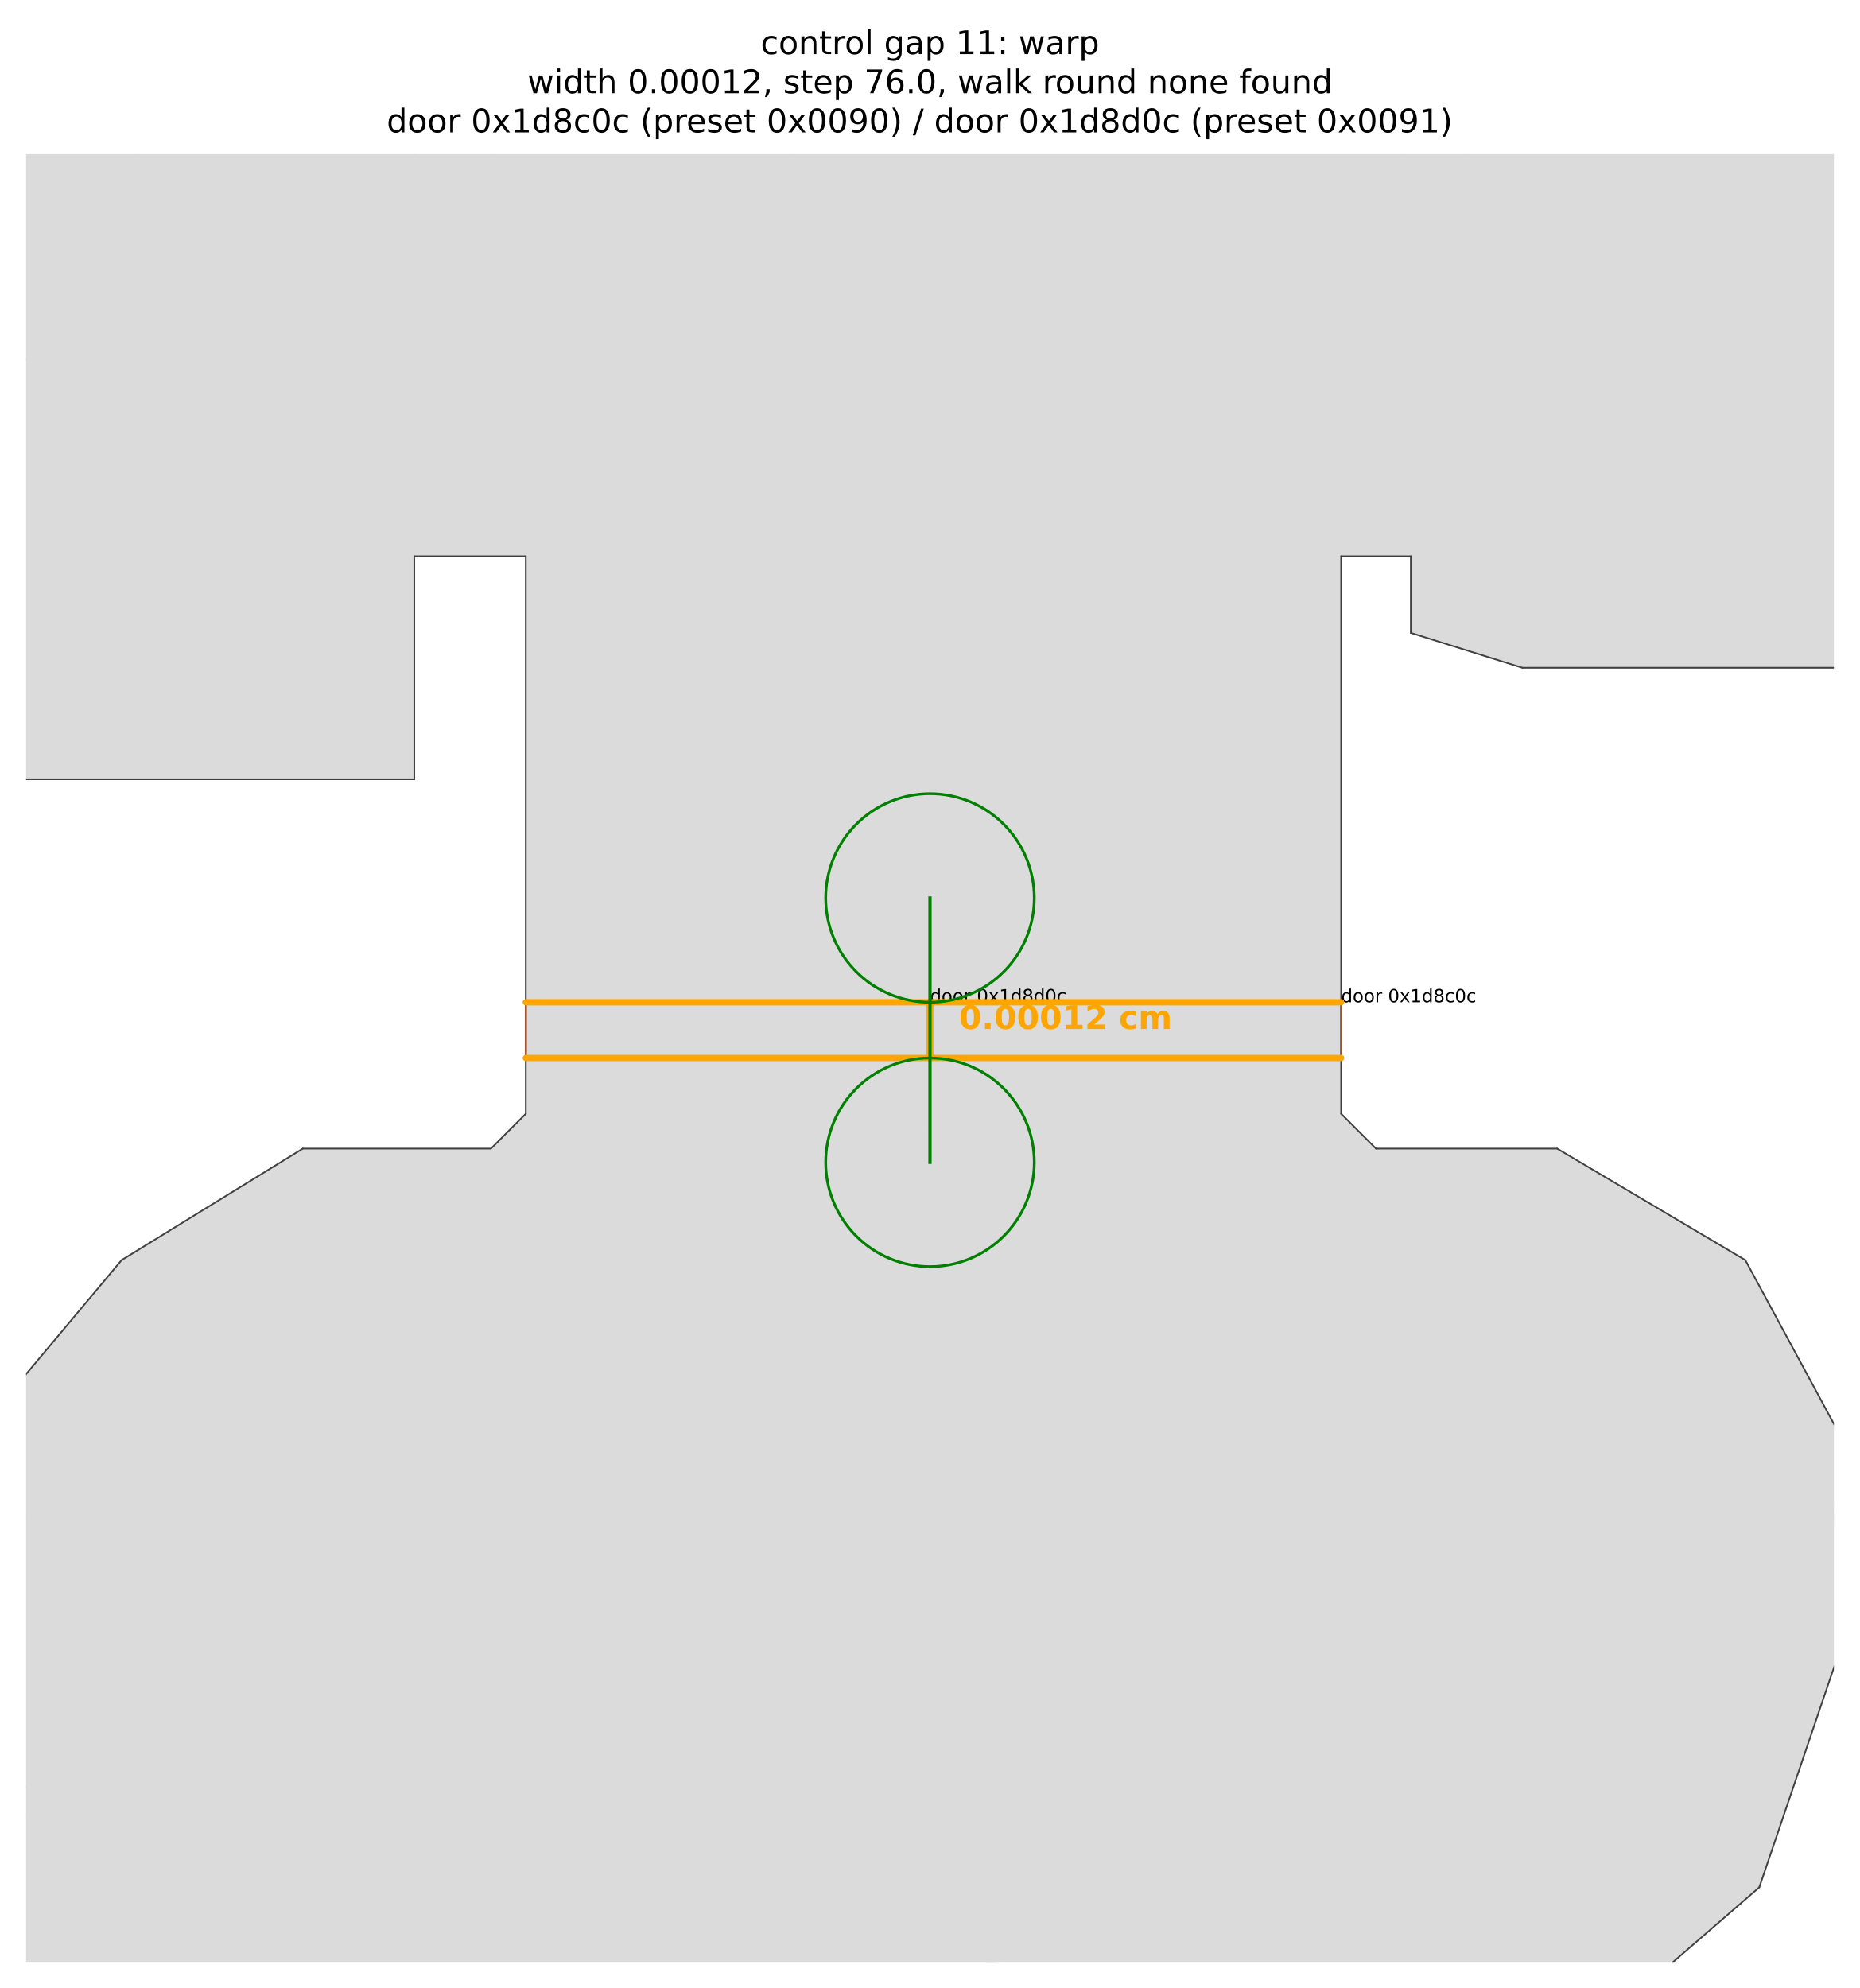
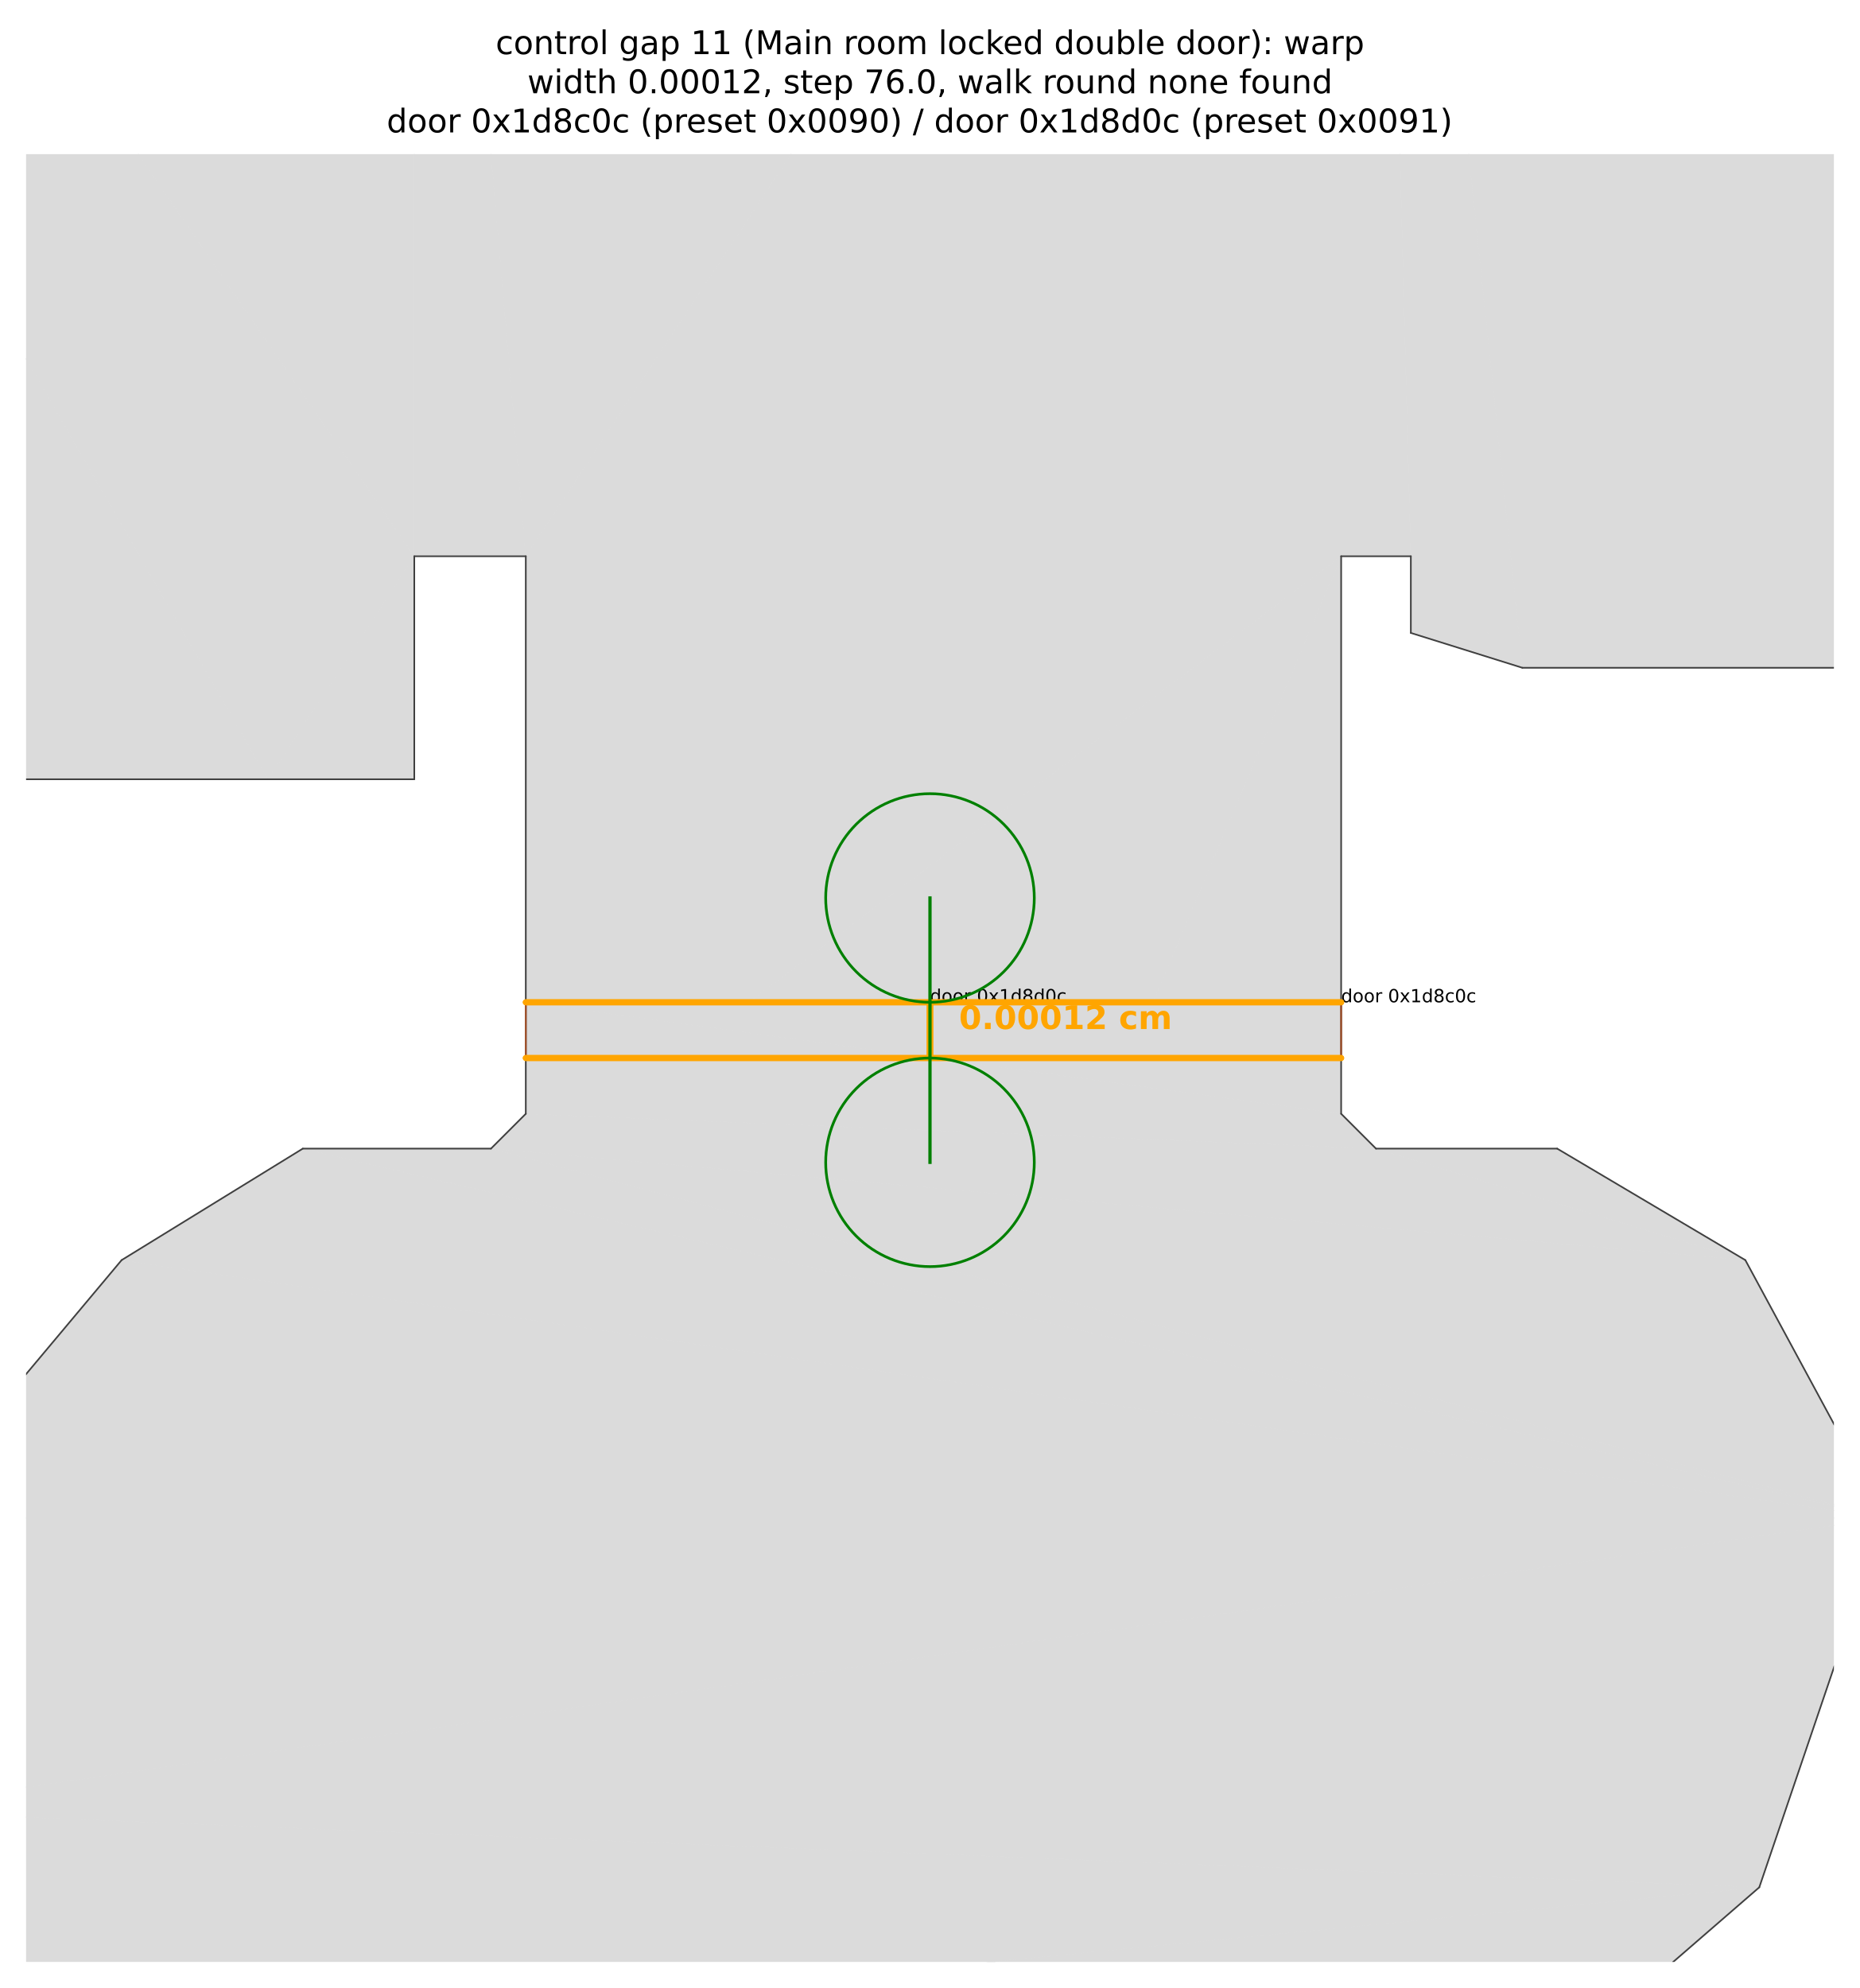
<svg xmlns="http://www.w3.org/2000/svg" width="513.36pt" height="548.704pt" viewBox="0 0 513.36 548.704" version="1.1">
  <style>path { vector-effect: non-scaling-stroke; }</style>
  <defs>
    <style type="text/css">*{stroke-linejoin: round; stroke-linecap: butt}</style>
  </defs>
  <g id="figure_1">
    <g id="patch_1">
      <path d="M 0 548.704  L 513.36 548.704  L 513.36 0  L 0 0  z " style="fill: #ffffff" />
    </g>
    <g id="axes_1">
      <g id="patch_2">
        <path d="M 520.191 418.971  L 135.503 317.029  L 83.57 317.029  z " clip-path="url(#pb5d509a0ce)" style="fill: #dbdbdb; stroke: #dbdbdb; stroke-width: 0.3; stroke-linejoin: miter" />
      </g>
      <g id="patch_3">
        <path d="M 481.723 347.804  L 429.79 317.029  L 379.78 317.029  z " clip-path="url(#pb5d509a0ce)" style="fill: #dbdbdb; stroke: #dbdbdb; stroke-width: 0.3; stroke-linejoin: miter" />
      </g>
      <g id="patch_4">
        <path d="M 485.569 520.914  L -29.913 570.923  L 427.866 570.923  z " clip-path="url(#pb5d509a0ce)" style="fill: #dbdbdb; stroke: #dbdbdb; stroke-width: 0.3; stroke-linejoin: miter" />
      </g>
      <g id="patch_5">
        <path d="M 379.78 -202.3  L 602.899 184.312  L 725.999 -59.965  z " clip-path="url(#pb5d509a0ce)" style="fill: #dbdbdb; stroke: #dbdbdb; stroke-width: 0.3; stroke-linejoin: miter" />
      </g>
      <g id="patch_6">
        <path d="M -353.051 -527.361  L 114.345 153.537  L 114.345 -202.3  L 114.345 -467.734  L 114.345 -527.361  z " clip-path="url(#pb5d509a0ce)" style="fill: #dbdbdb; stroke: #dbdbdb; stroke-width: 0.3; stroke-linejoin: miter" />
      </g>
      <g id="patch_7">
        <path d="M 370.163 307.412  L 370.163 276.637  L 318.23 276.637  L 206.671 276.637  L 145.12 276.637  z " clip-path="url(#pb5d509a0ce)" style="fill: #dbdbdb; stroke: #dbdbdb; stroke-width: 0.3; stroke-linejoin: miter" />
      </g>
      <g id="patch_8">
        <path d="M 379.78 -202.3  L 420.172 184.312  L 602.899 184.312  z " clip-path="url(#pb5d509a0ce)" style="fill: #dbdbdb; stroke: #dbdbdb; stroke-width: 0.3; stroke-linejoin: miter" />
      </g>
      <g id="patch_9">
        <path d="M 318.23 276.637  L 370.163 276.637  L 370.163 153.537  z " clip-path="url(#pb5d509a0ce)" style="fill: #dbdbdb; stroke: #dbdbdb; stroke-width: 0.3; stroke-linejoin: miter" />
      </g>
      <g id="patch_10">
        <path d="M 481.723 347.804  L 379.78 317.029  L 135.503 317.029  z " clip-path="url(#pb5d509a0ce)" style="fill: #dbdbdb; stroke: #dbdbdb; stroke-width: 0.3; stroke-linejoin: miter" />
      </g>
      <g id="patch_11">
        <path d="M 520.191 418.971  L 33.561 347.804  L -26.066 418.971  z " clip-path="url(#pb5d509a0ce)" style="fill: #dbdbdb; stroke: #dbdbdb; stroke-width: 0.3; stroke-linejoin: miter" />
      </g>
      <g id="patch_12">
        <path d="M 485.569 520.914  L -37.606 499.756  L -29.913 570.923  z " clip-path="url(#pb5d509a0ce)" style="fill: #dbdbdb; stroke: #dbdbdb; stroke-width: 0.3; stroke-linejoin: miter" />
      </g>
      <g id="patch_13">
        <path d="M 379.78 -202.3  L 389.397 153.537  L 420.172 184.312  z " clip-path="url(#pb5d509a0ce)" style="fill: #dbdbdb; stroke: #dbdbdb; stroke-width: 0.3; stroke-linejoin: miter" />
      </g>
      <g id="patch_14">
        <path d="M 370.163 153.537  L 206.671 276.637  L 318.23 276.637  z " clip-path="url(#pb5d509a0ce)" style="fill: #dbdbdb; stroke: #dbdbdb; stroke-width: 0.3; stroke-linejoin: miter" />
      </g>
      <g id="patch_15">
        <path d="M -353.051 -527.361  L 73.953 215.087  L 114.345 153.537  z " clip-path="url(#pb5d509a0ce)" style="fill: #dbdbdb; stroke: #dbdbdb; stroke-width: 0.3; stroke-linejoin: miter" />
      </g>
      <g id="patch_16">
        <path d="M 379.78 317.029  L 145.12 307.412  L 135.503 317.029  z " clip-path="url(#pb5d509a0ce)" style="fill: #dbdbdb; stroke: #dbdbdb; stroke-width: 0.3; stroke-linejoin: miter" />
      </g>
      <g id="patch_17">
        <path d="M 520.191 418.971  L 481.723 347.804  L 135.503 317.029  z " clip-path="url(#pb5d509a0ce)" style="fill: #dbdbdb; stroke: #dbdbdb; stroke-width: 0.3; stroke-linejoin: miter" />
      </g>
      <g id="patch_18">
        <path d="M 520.191 418.971  L -37.606 499.756  L 485.569 520.914  z " clip-path="url(#pb5d509a0ce)" style="fill: #dbdbdb; stroke: #dbdbdb; stroke-width: 0.3; stroke-linejoin: miter" />
      </g>
      <g id="patch_19">
        <path d="M 114.345 -202.3  L 145.12 153.537  L 379.78 -202.3  z " clip-path="url(#pb5d509a0ce)" style="fill: #dbdbdb; stroke: #dbdbdb; stroke-width: 0.3; stroke-linejoin: miter" />
      </g>
      <g id="patch_20">
        <path d="M 389.397 153.537  L 389.397 174.695  L 420.172 184.312  z " clip-path="url(#pb5d509a0ce)" style="fill: #dbdbdb; stroke: #dbdbdb; stroke-width: 0.3; stroke-linejoin: miter" />
      </g>
      <g id="patch_21">
        <path d="M 370.163 153.537  L 145.12 153.537  L 206.671 276.637  z " clip-path="url(#pb5d509a0ce)" style="fill: #dbdbdb; stroke: #dbdbdb; stroke-width: 0.3; stroke-linejoin: miter" />
      </g>
      <g id="patch_22">
        <path d="M 114.345 215.087  L 114.345 153.537  L 73.953 215.087  z " clip-path="url(#pb5d509a0ce)" style="fill: #dbdbdb; stroke: #dbdbdb; stroke-width: 0.3; stroke-linejoin: miter" />
      </g>
      <g id="patch_23">
        <path d="M 379.78 317.029  L 370.163 307.412  L 145.12 307.412  z " clip-path="url(#pb5d509a0ce)" style="fill: #dbdbdb; stroke: #dbdbdb; stroke-width: 0.3; stroke-linejoin: miter" />
      </g>
      <g id="patch_24">
        <path d="M 520.191 418.971  L 83.57 317.029  L 33.561 347.804  z " clip-path="url(#pb5d509a0ce)" style="fill: #dbdbdb; stroke: #dbdbdb; stroke-width: 0.3; stroke-linejoin: miter" />
      </g>
      <g id="patch_25">
        <path d="M 520.191 418.971  L -26.066 418.971  L -37.606 499.756  z " clip-path="url(#pb5d509a0ce)" style="fill: #dbdbdb; stroke: #dbdbdb; stroke-width: 0.3; stroke-linejoin: miter" />
      </g>
      <g id="patch_26">
        <path d="M 114.345 -202.3  L 114.345 153.537  L 145.12 153.537  z " clip-path="url(#pb5d509a0ce)" style="fill: #dbdbdb; stroke: #dbdbdb; stroke-width: 0.3; stroke-linejoin: miter" />
      </g>
      <g id="patch_27">
        <path d="M -353.051 -527.361  L -241.491 215.087  L 73.953 215.087  z " clip-path="url(#pb5d509a0ce)" style="fill: #dbdbdb; stroke: #dbdbdb; stroke-width: 0.3; stroke-linejoin: miter" />
      </g>
      <g id="patch_28">
        <path d="M 370.163 307.412  L 145.12 276.637  L 145.12 307.412  z " clip-path="url(#pb5d509a0ce)" style="fill: #dbdbdb; stroke: #dbdbdb; stroke-width: 0.3; stroke-linejoin: miter" />
      </g>
      <g id="patch_29">
        <path d="M 379.78 -202.3  L 145.12 153.537  L 370.163 153.537  L 389.397 153.537  z " clip-path="url(#pb5d509a0ce)" style="fill: #dbdbdb; stroke: #dbdbdb; stroke-width: 0.3; stroke-linejoin: miter" />
      </g>
      <g id="patch_30">
        <path d="M 206.671 276.637  L 145.12 153.537  L 145.12 276.637  z " clip-path="url(#pb5d509a0ce)" style="fill: #dbdbdb; stroke: #dbdbdb; stroke-width: 0.3; stroke-linejoin: miter" />
      </g>
      <g id="line2d_1">
        <path d="M 135.503 317.029  L 83.57 317.029  " clip-path="url(#pb5d509a0ce)" style="fill: none; stroke: #404040; stroke-width: 0.6; stroke-linecap: round" />
      </g>
      <g id="line2d_2">
        <path d="M 481.723 347.804  L 429.79 317.029  " clip-path="url(#pb5d509a0ce)" style="fill: none; stroke: #404040; stroke-width: 0.6; stroke-linecap: round" />
      </g>
      <g id="line2d_3">
        <path d="M 429.79 317.029  L 379.78 317.029  " clip-path="url(#pb5d509a0ce)" style="fill: none; stroke: #404040; stroke-width: 0.6; stroke-linecap: round" />
      </g>
      <g id="line2d_4">
        <path d="M 452.35 549.704  L 485.569 520.914  " clip-path="url(#pb5d509a0ce)" style="fill: none; stroke: #404040; stroke-width: 0.6; stroke-linecap: round" />
      </g>
      <g id="line2d_5">
        <path clip-path="url(#pb5d509a0ce)" style="fill: none; stroke: #404040; stroke-width: 0.6; stroke-linecap: round" />
      </g>
      <g id="line2d_6">
        <path clip-path="url(#pb5d509a0ce)" style="fill: none; stroke: #404040; stroke-width: 0.6; stroke-linecap: round" />
      </g>
      <g id="line2d_7">
        <path d="M 370.163 307.412  L 370.163 276.637  " clip-path="url(#pb5d509a0ce)" style="fill: none; stroke: #404040; stroke-width: 0.6; stroke-linecap: round" />
      </g>
      <g id="line2d_8">
        <path d="M 420.172 184.312  L 514.36 184.312  " clip-path="url(#pb5d509a0ce)" style="fill: none; stroke: #404040; stroke-width: 0.6; stroke-linecap: round" />
      </g>
      <g id="line2d_9">
        <path d="M 370.163 276.637  L 370.163 153.537  " clip-path="url(#pb5d509a0ce)" style="fill: none; stroke: #404040; stroke-width: 0.6; stroke-linecap: round" />
      </g>
      <g id="line2d_10">
        <path d="M 33.561 347.804  L -1 389.054  " clip-path="url(#pb5d509a0ce)" style="fill: none; stroke: #404040; stroke-width: 0.6; stroke-linecap: round" />
      </g>
      <g id="line2d_11">
        <path clip-path="url(#pb5d509a0ce)" style="fill: none; stroke: #404040; stroke-width: 0.6; stroke-linecap: round" />
      </g>
      <g id="line2d_12">
        <path d="M 145.12 307.412  L 135.503 317.029  " clip-path="url(#pb5d509a0ce)" style="fill: none; stroke: #404040; stroke-width: 0.6; stroke-linecap: round" />
      </g>
      <g id="line2d_13">
        <path d="M 514.36 408.184  L 481.723 347.804  " clip-path="url(#pb5d509a0ce)" style="fill: none; stroke: #404040; stroke-width: 0.6; stroke-linecap: round" />
      </g>
      <g id="line2d_14">
        <path d="M 485.569 520.914  L 514.36 436.142  " clip-path="url(#pb5d509a0ce)" style="fill: none; stroke: #404040; stroke-width: 0.6; stroke-linecap: round" />
      </g>
      <g id="line2d_15">
        <path d="M 389.397 153.537  L 389.397 174.695  " clip-path="url(#pb5d509a0ce)" style="fill: none; stroke: #404040; stroke-width: 0.6; stroke-linecap: round" />
      </g>
      <g id="line2d_16">
        <path d="M 389.397 174.695  L 420.172 184.312  " clip-path="url(#pb5d509a0ce)" style="fill: none; stroke: #404040; stroke-width: 0.6; stroke-linecap: round" />
      </g>
      <g id="line2d_17">
        <path d="M 114.345 215.087  L 114.345 153.537  " clip-path="url(#pb5d509a0ce)" style="fill: none; stroke: #404040; stroke-width: 0.6; stroke-linecap: round" />
      </g>
      <g id="line2d_18">
        <path d="M 73.953 215.087  L 114.345 215.087  " clip-path="url(#pb5d509a0ce)" style="fill: none; stroke: #404040; stroke-width: 0.6; stroke-linecap: round" />
      </g>
      <g id="line2d_19">
        <path d="M 379.78 317.029  L 370.163 307.412  " clip-path="url(#pb5d509a0ce)" style="fill: none; stroke: #404040; stroke-width: 0.6; stroke-linecap: round" />
      </g>
      <g id="line2d_20">
        <path d="M 83.57 317.029  L 33.561 347.804  " clip-path="url(#pb5d509a0ce)" style="fill: none; stroke: #404040; stroke-width: 0.6; stroke-linecap: round" />
      </g>
      <g id="line2d_21">
        <path clip-path="url(#pb5d509a0ce)" style="fill: none; stroke: #404040; stroke-width: 0.6; stroke-linecap: round" />
      </g>
      <g id="line2d_22">
        <path d="M 114.345 153.537  L 145.12 153.537  " clip-path="url(#pb5d509a0ce)" style="fill: none; stroke: #404040; stroke-width: 0.6; stroke-linecap: round" />
      </g>
      <g id="line2d_23">
        <path d="M -1 215.087  L 73.953 215.087  " clip-path="url(#pb5d509a0ce)" style="fill: none; stroke: #404040; stroke-width: 0.6; stroke-linecap: round" />
      </g>
      <g id="line2d_24">
        <path d="M 145.12 276.637  L 145.12 307.412  " clip-path="url(#pb5d509a0ce)" style="fill: none; stroke: #404040; stroke-width: 0.6; stroke-linecap: round" />
      </g>
      <g id="line2d_25">
        <path d="M 370.163 153.537  L 389.397 153.537  " clip-path="url(#pb5d509a0ce)" style="fill: none; stroke: #404040; stroke-width: 0.6; stroke-linecap: round" />
      </g>
      <g id="line2d_26">
        <path d="M 145.12 153.537  L 145.12 276.637  " clip-path="url(#pb5d509a0ce)" style="fill: none; stroke: #404040; stroke-width: 0.6; stroke-linecap: round" />
      </g>
      <g id="line2d_27">
        <path clip-path="url(#pb5d509a0ce)" style="fill: none; stroke: #a0522d; stroke-width: 0.7; stroke-linecap: square" />
      </g>
      <g id="text_1">
        <g clip-path="url(#pb5d509a0ce)">
          <text style="font-size: 5px; font-family: 'DejaVu Sans', 'Bitstream Vera Sans', 'Computer Modern Sans Serif', 'Lucida Grande', 'Verdana', 'Geneva', 'Lucid', 'Arial', 'Helvetica', 'Avant Garde', sans-serif; text-anchor: start" x="-374.208" y="-527.361" transform="rotate(-0 -374.2083 -527.3613)">glass 0x1d7938</text>
        </g>
      </g>
      <g id="line2d_28">
        <path clip-path="url(#pb5d509a0ce)" style="fill: none; stroke: #a0522d; stroke-width: 0.7; stroke-linecap: square" />
      </g>
      <g id="text_2">
        <g clip-path="url(#pb5d509a0ce)">
          <text style="font-size: 5px; font-family: 'DejaVu Sans', 'Bitstream Vera Sans', 'Computer Modern Sans Serif', 'Lucida Grande', 'Verdana', 'Geneva', 'Lucid', 'Arial', 'Helvetica', 'Avant Garde', sans-serif; text-anchor: start" x="114.345" y="-527.361" transform="rotate(-0 114.3454 -527.3614)">glass 0x1d78a4</text>
        </g>
      </g>
      <g id="line2d_29">
        <path clip-path="url(#pb5d509a0ce)" style="fill: none; stroke: #a0522d; stroke-width: 0.7; stroke-linecap: square" />
      </g>
      <g id="text_3">
        <g clip-path="url(#pb5d509a0ce)">
          <text style="font-size: 5px; font-family: 'DejaVu Sans', 'Bitstream Vera Sans', 'Computer Modern Sans Serif', 'Lucida Grande', 'Verdana', 'Geneva', 'Lucid', 'Arial', 'Helvetica', 'Avant Garde', sans-serif; text-anchor: start" x="114.345" y="-467.734" transform="rotate(-0 114.3455 -467.7345)">glass 0x1d8204</text>
        </g>
      </g>
      <g id="line2d_30">
        <path d="M 370.163 276.637  L 370.163 292.024  L 256.68 292.024  L 256.68 276.637  L 370.163 276.637  " clip-path="url(#pb5d509a0ce)" style="fill: none; stroke: #a0522d; stroke-width: 0.7; stroke-linecap: square" />
      </g>
      <g id="text_4">
        <g clip-path="url(#pb5d509a0ce)">
          <text style="font-size: 5px; font-family: 'DejaVu Sans', 'Bitstream Vera Sans', 'Computer Modern Sans Serif', 'Lucida Grande', 'Verdana', 'Geneva', 'Lucid', 'Arial', 'Helvetica', 'Avant Garde', sans-serif; text-anchor: start" x="370.163" y="276.637" transform="rotate(-0 370.1631 276.6369)">door 0x1d8c0c</text>
        </g>
      </g>
      <g id="line2d_31">
        <path d="M 256.68 276.637  L 256.68 292.024  L 145.12 292.024  L 145.12 276.637  L 256.68 276.637  " clip-path="url(#pb5d509a0ce)" style="fill: none; stroke: #a0522d; stroke-width: 0.7; stroke-linecap: square" />
      </g>
      <g id="text_5">
        <g clip-path="url(#pb5d509a0ce)">
          <text style="font-size: 5px; font-family: 'DejaVu Sans', 'Bitstream Vera Sans', 'Computer Modern Sans Serif', 'Lucida Grande', 'Verdana', 'Geneva', 'Lucid', 'Arial', 'Helvetica', 'Avant Garde', sans-serif; text-anchor: start" x="256.68" y="276.637" transform="rotate(-0 256.6799 276.6369)">door 0x1d8d0c</text>
        </g>
      </g>
      <g id="line2d_32">
        <path clip-path="url(#pb5d509a0ce)" style="fill: none; stroke: #a0522d; stroke-width: 0.7; stroke-linecap: square" />
      </g>
      <g id="text_6">
        <g clip-path="url(#pb5d509a0ce)">
          <text style="font-size: 5px; font-family: 'DejaVu Sans', 'Bitstream Vera Sans', 'Computer Modern Sans Serif', 'Lucida Grande', 'Verdana', 'Geneva', 'Lucid', 'Arial', 'Helvetica', 'Avant Garde', sans-serif; text-anchor: start" x="380.831" y="-680.691" transform="rotate(-0 380.8305 -680.6909)">glass 0x1d7cb0</text>
        </g>
      </g>
      <g id="line2d_33">
        <path clip-path="url(#pb5d509a0ce)" style="fill: none; stroke: #a0522d; stroke-width: 0.7; stroke-linecap: square" />
      </g>
      <g id="text_7">
        <g clip-path="url(#pb5d509a0ce)">
          <text style="font-size: 5px; font-family: 'DejaVu Sans', 'Bitstream Vera Sans', 'Computer Modern Sans Serif', 'Lucida Grande', 'Verdana', 'Geneva', 'Lucid', 'Arial', 'Helvetica', 'Avant Garde', sans-serif; text-anchor: start" x="108.941" y="-427.341" transform="rotate(-0 108.9407 -427.3413)">generic 0x1d3b98</text>
        </g>
      </g>
      <g id="line2d_34">
        <path clip-path="url(#pb5d509a0ce)" style="fill: none; stroke: #a0522d; stroke-width: 0.7; stroke-linecap: square" />
      </g>
      <g id="text_8">
        <g clip-path="url(#pb5d509a0ce)">
          <text style="font-size: 5px; font-family: 'DejaVu Sans', 'Bitstream Vera Sans', 'Computer Modern Sans Serif', 'Lucida Grande', 'Verdana', 'Geneva', 'Lucid', 'Arial', 'Helvetica', 'Avant Garde', sans-serif; text-anchor: start" x="776.009" y="-273.467" transform="rotate(-0 776.0089 -273.467)">door 0x1d88dc</text>
        </g>
      </g>
      <g id="text_9">
-         <text style="font-size: 9px; font-family: 'DejaVu Sans', 'Bitstream Vera Sans', 'Computer Modern Sans Serif', 'Lucida Grande', 'Verdana', 'Geneva', 'Lucid', 'Arial', 'Helvetica', 'Avant Garde', sans-serif" transform="translate(209.9334 14.93947)">control gap 11: warp</text>
+         <text style="font-size: 9px; font-family: 'DejaVu Sans', 'Bitstream Vera Sans', 'Computer Modern Sans Serif', 'Lucida Grande', 'Verdana', 'Geneva', 'Lucid', 'Arial', 'Helvetica', 'Avant Garde', sans-serif" transform="translate(136.7873 14.93947)">control gap 11 (Main room locked double door): warp</text>
        <text style="font-size: 9px; font-family: 'DejaVu Sans', 'Bitstream Vera Sans', 'Computer Modern Sans Serif', 'Lucida Grande', 'Verdana', 'Geneva', 'Lucid', 'Arial', 'Helvetica', 'Avant Garde', sans-serif" transform="translate(145.5602 25.74193)">width 0.00012, step 76.0, walk round none found</text>
        <text style="font-size: 9px; font-family: 'DejaVu Sans', 'Bitstream Vera Sans', 'Computer Modern Sans Serif', 'Lucida Grande', 'Verdana', 'Geneva', 'Lucid', 'Arial', 'Helvetica', 'Avant Garde', sans-serif" transform="translate(106.7217 36.5444)">door 0x1d8c0c (preset 0x0090)  /  door 0x1d8d0c (preset 0x0091)</text>
      </g>
      <g id="line2d_35">
        <path d="M 370.163 292.024  L 256.68 292.024  " clip-path="url(#pb5d509a0ce)" style="fill: none; stroke: #ffa500; stroke-width: 2.2; stroke-linecap: round" />
      </g>
      <g id="line2d_36">
        <path d="M 256.68 276.637  L 256.68 292.024  " clip-path="url(#pb5d509a0ce)" style="fill: none; stroke: #ffa500; stroke-width: 2.2; stroke-linecap: round" />
      </g>
      <g id="line2d_37">
        <path d="M 370.163 292.024  L 256.68 292.024  " clip-path="url(#pb5d509a0ce)" style="fill: none; stroke: #ffa500; stroke-width: 2.2; stroke-linecap: round" />
      </g>
      <g id="line2d_38">
        <path d="M 256.68 292.024  L 145.12 292.024  " clip-path="url(#pb5d509a0ce)" style="fill: none; stroke: #ffa500; stroke-width: 2.2; stroke-linecap: round" />
      </g>
      <g id="line2d_39">
        <path d="M 256.68 292.024  L 256.68 276.637  " clip-path="url(#pb5d509a0ce)" style="fill: none; stroke: #ffa500; stroke-width: 2.2; stroke-linecap: round" />
      </g>
      <g id="line2d_40">
        <path d="M 256.68 276.637  L 256.68 292.024  " clip-path="url(#pb5d509a0ce)" style="fill: none; stroke: #ffa500; stroke-width: 2.2; stroke-linecap: round" />
      </g>
      <g id="line2d_41">
        <path d="M 256.68 292.024  L 256.68 276.637  " clip-path="url(#pb5d509a0ce)" style="fill: none; stroke: #ffa500; stroke-width: 2.2; stroke-linecap: round" />
      </g>
      <g id="line2d_42">
        <path d="M 256.68 292.024  L 145.12 292.024  " clip-path="url(#pb5d509a0ce)" style="fill: none; stroke: #ffa500; stroke-width: 2.2; stroke-linecap: round" />
      </g>
      <g id="line2d_43">
        <path d="M 256.68 292.024  L 256.68 276.637  " clip-path="url(#pb5d509a0ce)" style="fill: none; stroke: #ffa500; stroke-width: 2.2; stroke-linecap: round" />
      </g>
      <g id="line2d_44">
        <path d="M 145.12 276.637  L 256.68 276.637  " clip-path="url(#pb5d509a0ce)" style="fill: none; stroke: #ffa500; stroke-width: 2.2; stroke-linecap: round" />
      </g>
      <g id="line2d_45">
        <path d="M 256.68 276.637  L 370.163 276.637  " clip-path="url(#pb5d509a0ce)" style="fill: none; stroke: #ffa500; stroke-width: 2.2; stroke-linecap: round" />
      </g>
      <g id="line2d_46">
        <path d="M 256.68 276.637  L 256.68 292.024  " clip-path="url(#pb5d509a0ce)" style="fill: none; stroke: #ffa500; stroke-width: 2.2; stroke-linecap: round" />
      </g>
      <g id="line2d_47">
        <path d="M 256.68 276.637  L 370.163 276.637  " clip-path="url(#pb5d509a0ce)" style="fill: none; stroke: #ffa500; stroke-width: 2.2; stroke-linecap: round" />
      </g>
      <g id="line2d_48">
        <path d="M 145.12 276.637  L 256.68 276.637  " clip-path="url(#pb5d509a0ce)" style="fill: none; stroke: #ffa500; stroke-width: 2.2; stroke-linecap: round" />
      </g>
      <g id="line2d_49">
        <path d="M 256.68 292.024  L 256.68 292.024  " clip-path="url(#pb5d509a0ce)" style="fill: none; stroke-dasharray: 1,1.65; stroke-dashoffset: 0; stroke: #ffa500" />
      </g>
      <g id="line2d_50">
        <path d="M 256.68 292.024  L 256.68 292.024  " clip-path="url(#pb5d509a0ce)" style="fill: none; stroke-dasharray: 1,1.65; stroke-dashoffset: 0; stroke: #ffa500" />
      </g>
      <g id="line2d_51">
        <path d="M 256.68 284.331  L 256.68 284.331  " clip-path="url(#pb5d509a0ce)" style="fill: none; stroke-dasharray: 1,1.65; stroke-dashoffset: 0; stroke: #ffa500" />
      </g>
      <g id="line2d_52">
        <path d="M 256.68 292.024  L 256.68 292.024  " clip-path="url(#pb5d509a0ce)" style="fill: none; stroke-dasharray: 1,1.65; stroke-dashoffset: 0; stroke: #ffa500" />
      </g>
      <g id="line2d_53">
        <path d="M 256.68 276.637  L 256.68 276.637  " clip-path="url(#pb5d509a0ce)" style="fill: none; stroke-dasharray: 1,1.65; stroke-dashoffset: 0; stroke: #ffa500" />
      </g>
      <g id="line2d_54">
        <path d="M 256.68 276.637  L 256.68 276.637  " clip-path="url(#pb5d509a0ce)" style="fill: none; stroke-dasharray: 1,1.65; stroke-dashoffset: 0; stroke: #ffa500" />
      </g>
      <g id="line2d_55">
        <path d="M 256.68 276.637  L 256.68 276.637  " clip-path="url(#pb5d509a0ce)" style="fill: none; stroke-dasharray: 1,1.65; stroke-dashoffset: 0; stroke: #ffa500" />
      </g>
      <g id="line2d_56">
        <path d="M 256.68 320.811  L 256.68 247.85  " clip-path="url(#pb5d509a0ce)" style="fill: none; stroke: #008000; stroke-width: 1.2; stroke-linecap: square" />
      </g>
      <g id="patch_31">
        <path d="M 256.68 349.597  C 264.314 349.597 271.637 346.564 277.035 341.166  C 282.433 335.768 285.466 328.445 285.466 320.811  C 285.466 313.177 282.433 305.854 277.035 300.456  C 271.637 295.058 264.314 292.025 256.68 292.025  C 249.046 292.025 241.723 295.058 236.325 300.456  C 230.927 305.854 227.894 313.177 227.894 320.811  C 227.894 328.445 230.927 335.768 236.325 341.166  C 241.723 346.564 249.046 349.597 256.68 349.597  L 256.68 349.597  z " clip-path="url(#pb5d509a0ce)" style="fill: none; stroke: #008000; stroke-linejoin: miter" />
      </g>
      <g id="patch_32">
        <path d="M 256.68 276.637  C 264.314 276.637 271.637 273.604 277.035 268.205  C 282.433 262.807 285.466 255.485 285.466 247.85  C 285.466 240.216 282.433 232.894 277.035 227.496  C 271.637 222.097 264.314 219.064 256.68 219.064  C 249.046 219.064 241.723 222.097 236.325 227.496  C 230.927 232.894 227.894 240.216 227.894 247.85  C 227.894 255.485 230.927 262.807 236.325 268.205  C 241.723 273.604 249.046 276.637 256.68 276.637  L 256.68 276.637  z " clip-path="url(#pb5d509a0ce)" style="fill: none; stroke: #008000; stroke-linejoin: miter" />
      </g>
      <g id="text_10">
        <text style="font-weight: 700; font-size: 9px; font-family: 'DejaVu Sans', 'Bitstream Vera Sans', 'Computer Modern Sans Serif', 'Lucida Grande', 'Verdana', 'Geneva', 'Lucid', 'Arial', 'Helvetica', 'Avant Garde', sans-serif; text-anchor: start; fill: #ffa500" x="264.68" y="284.024" transform="rotate(-0 264.68 284.0244)">0.00012 cm</text>
      </g>
    </g>
  </g>
  <defs>
    <clipPath id="pb5d509a0ce">
      <rect x="7.2" y="42.544" width="498.96" height="498.96" />
    </clipPath>
  </defs>
</svg>
